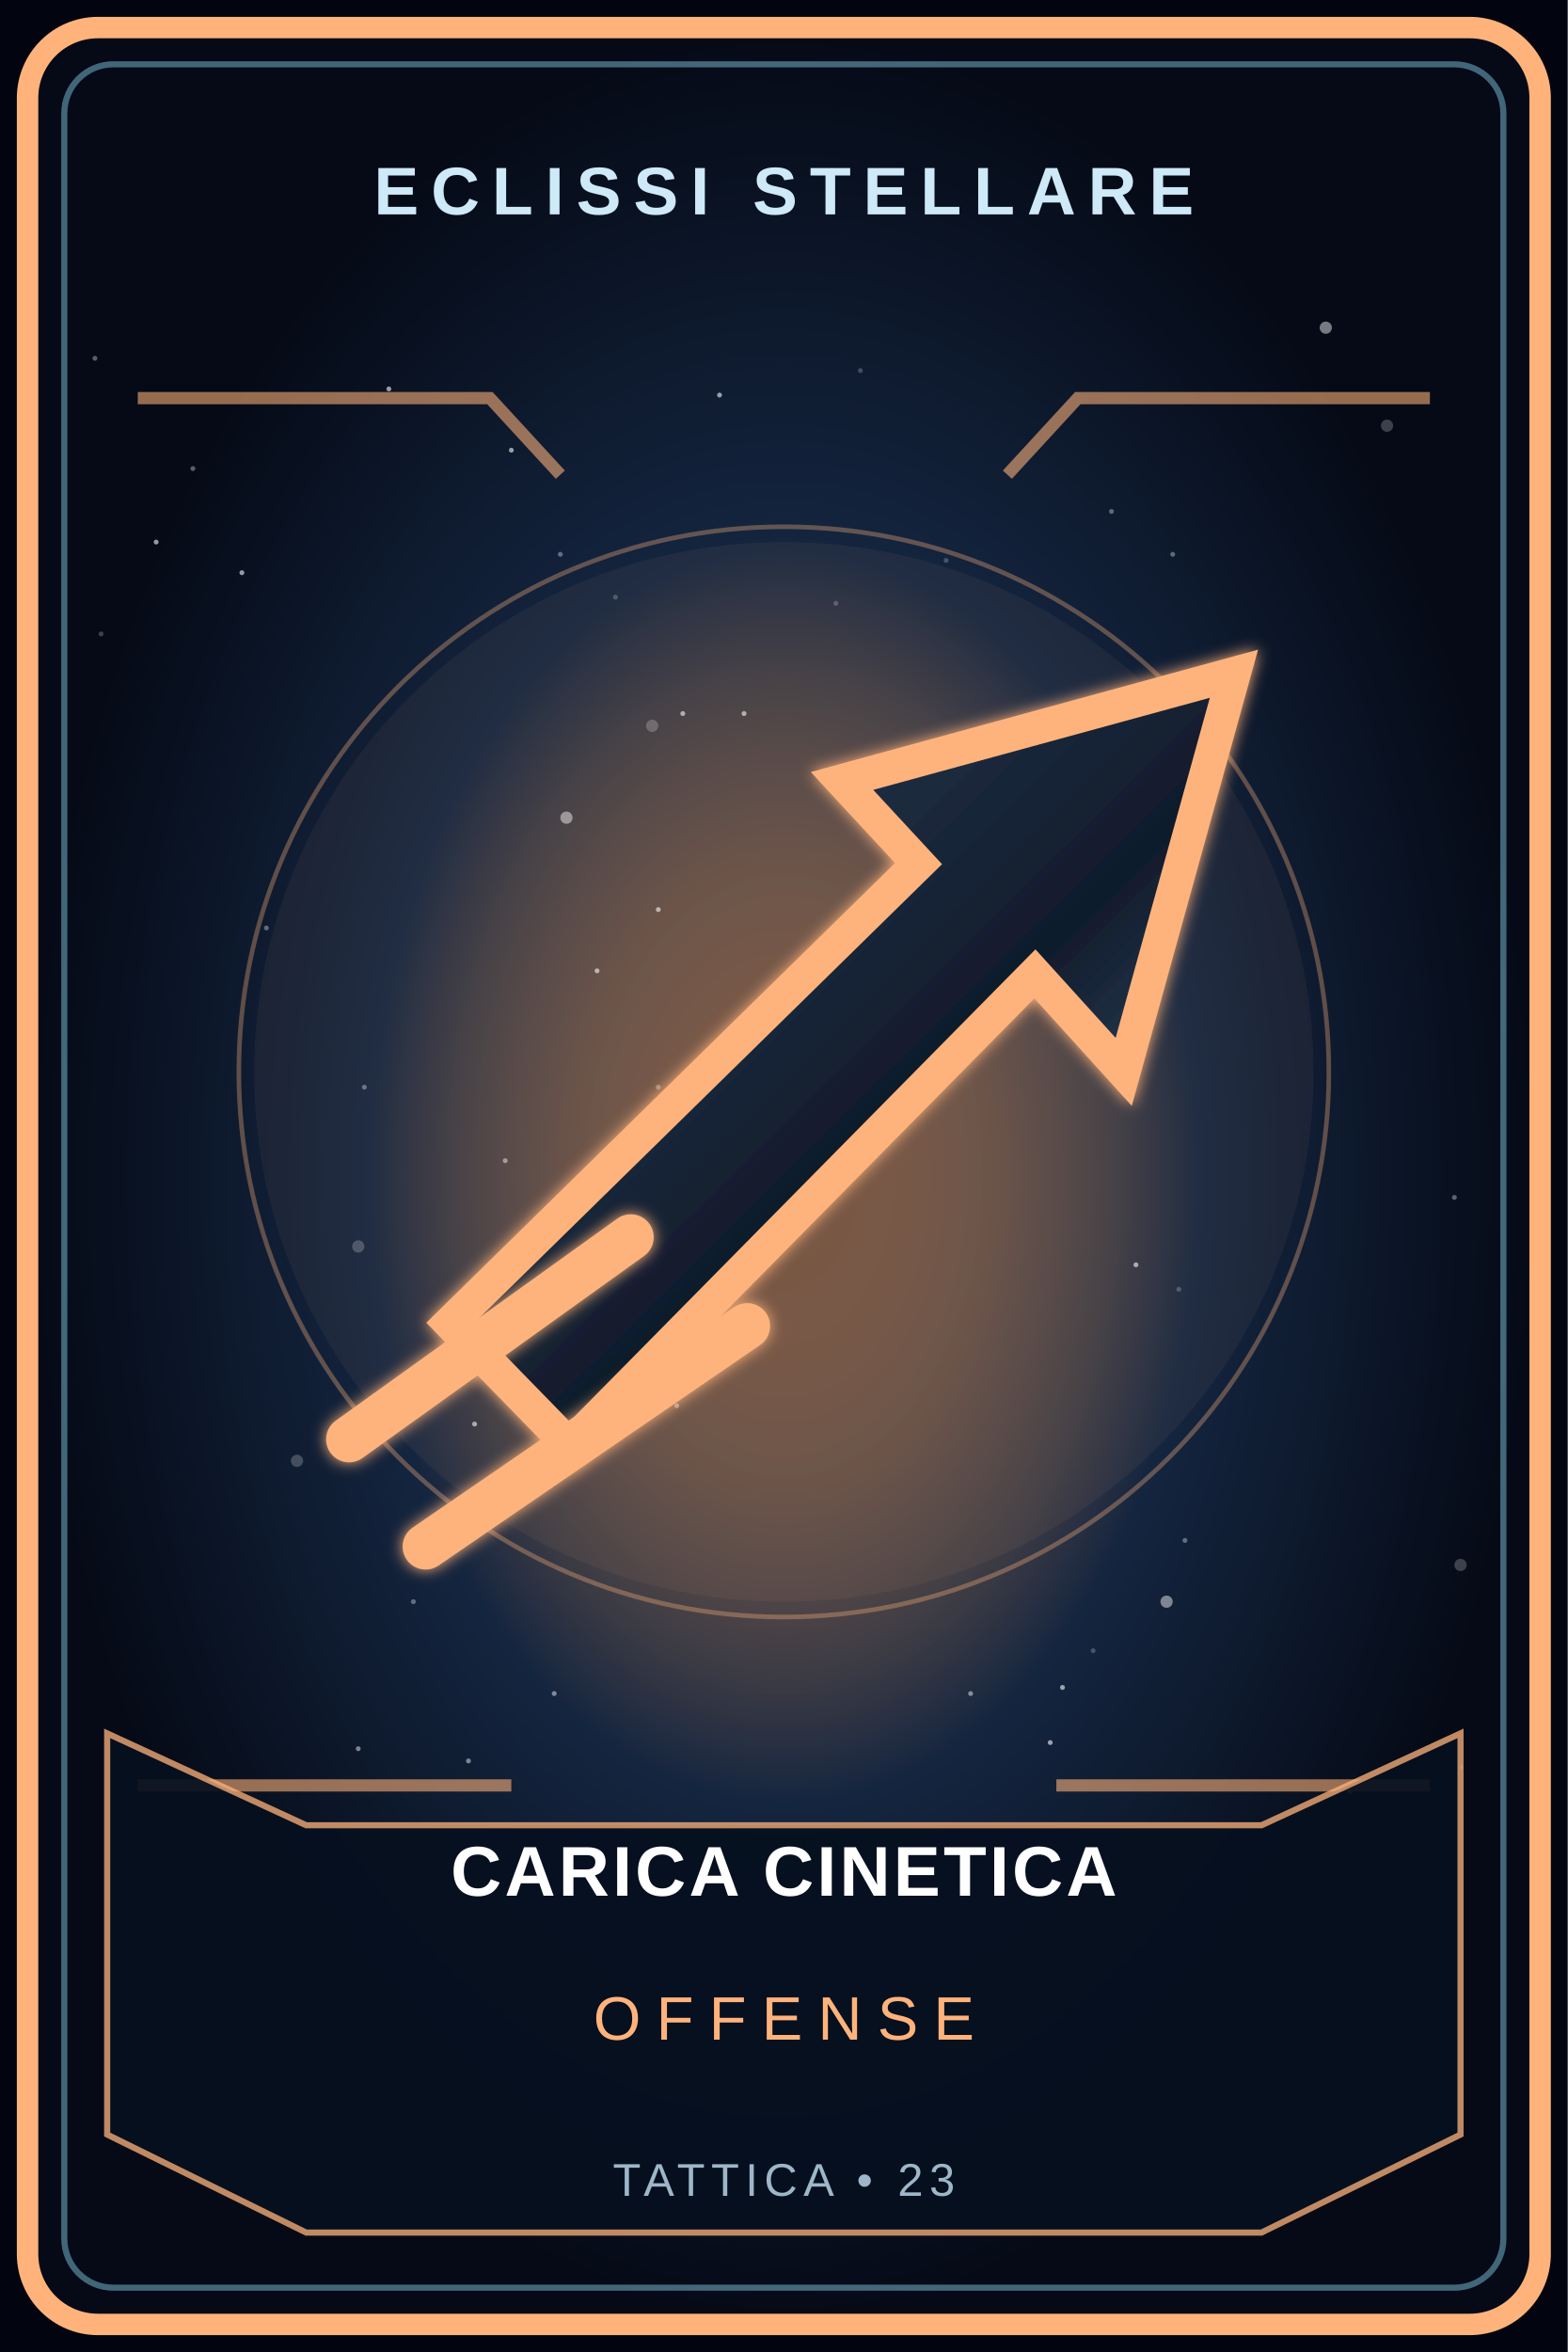
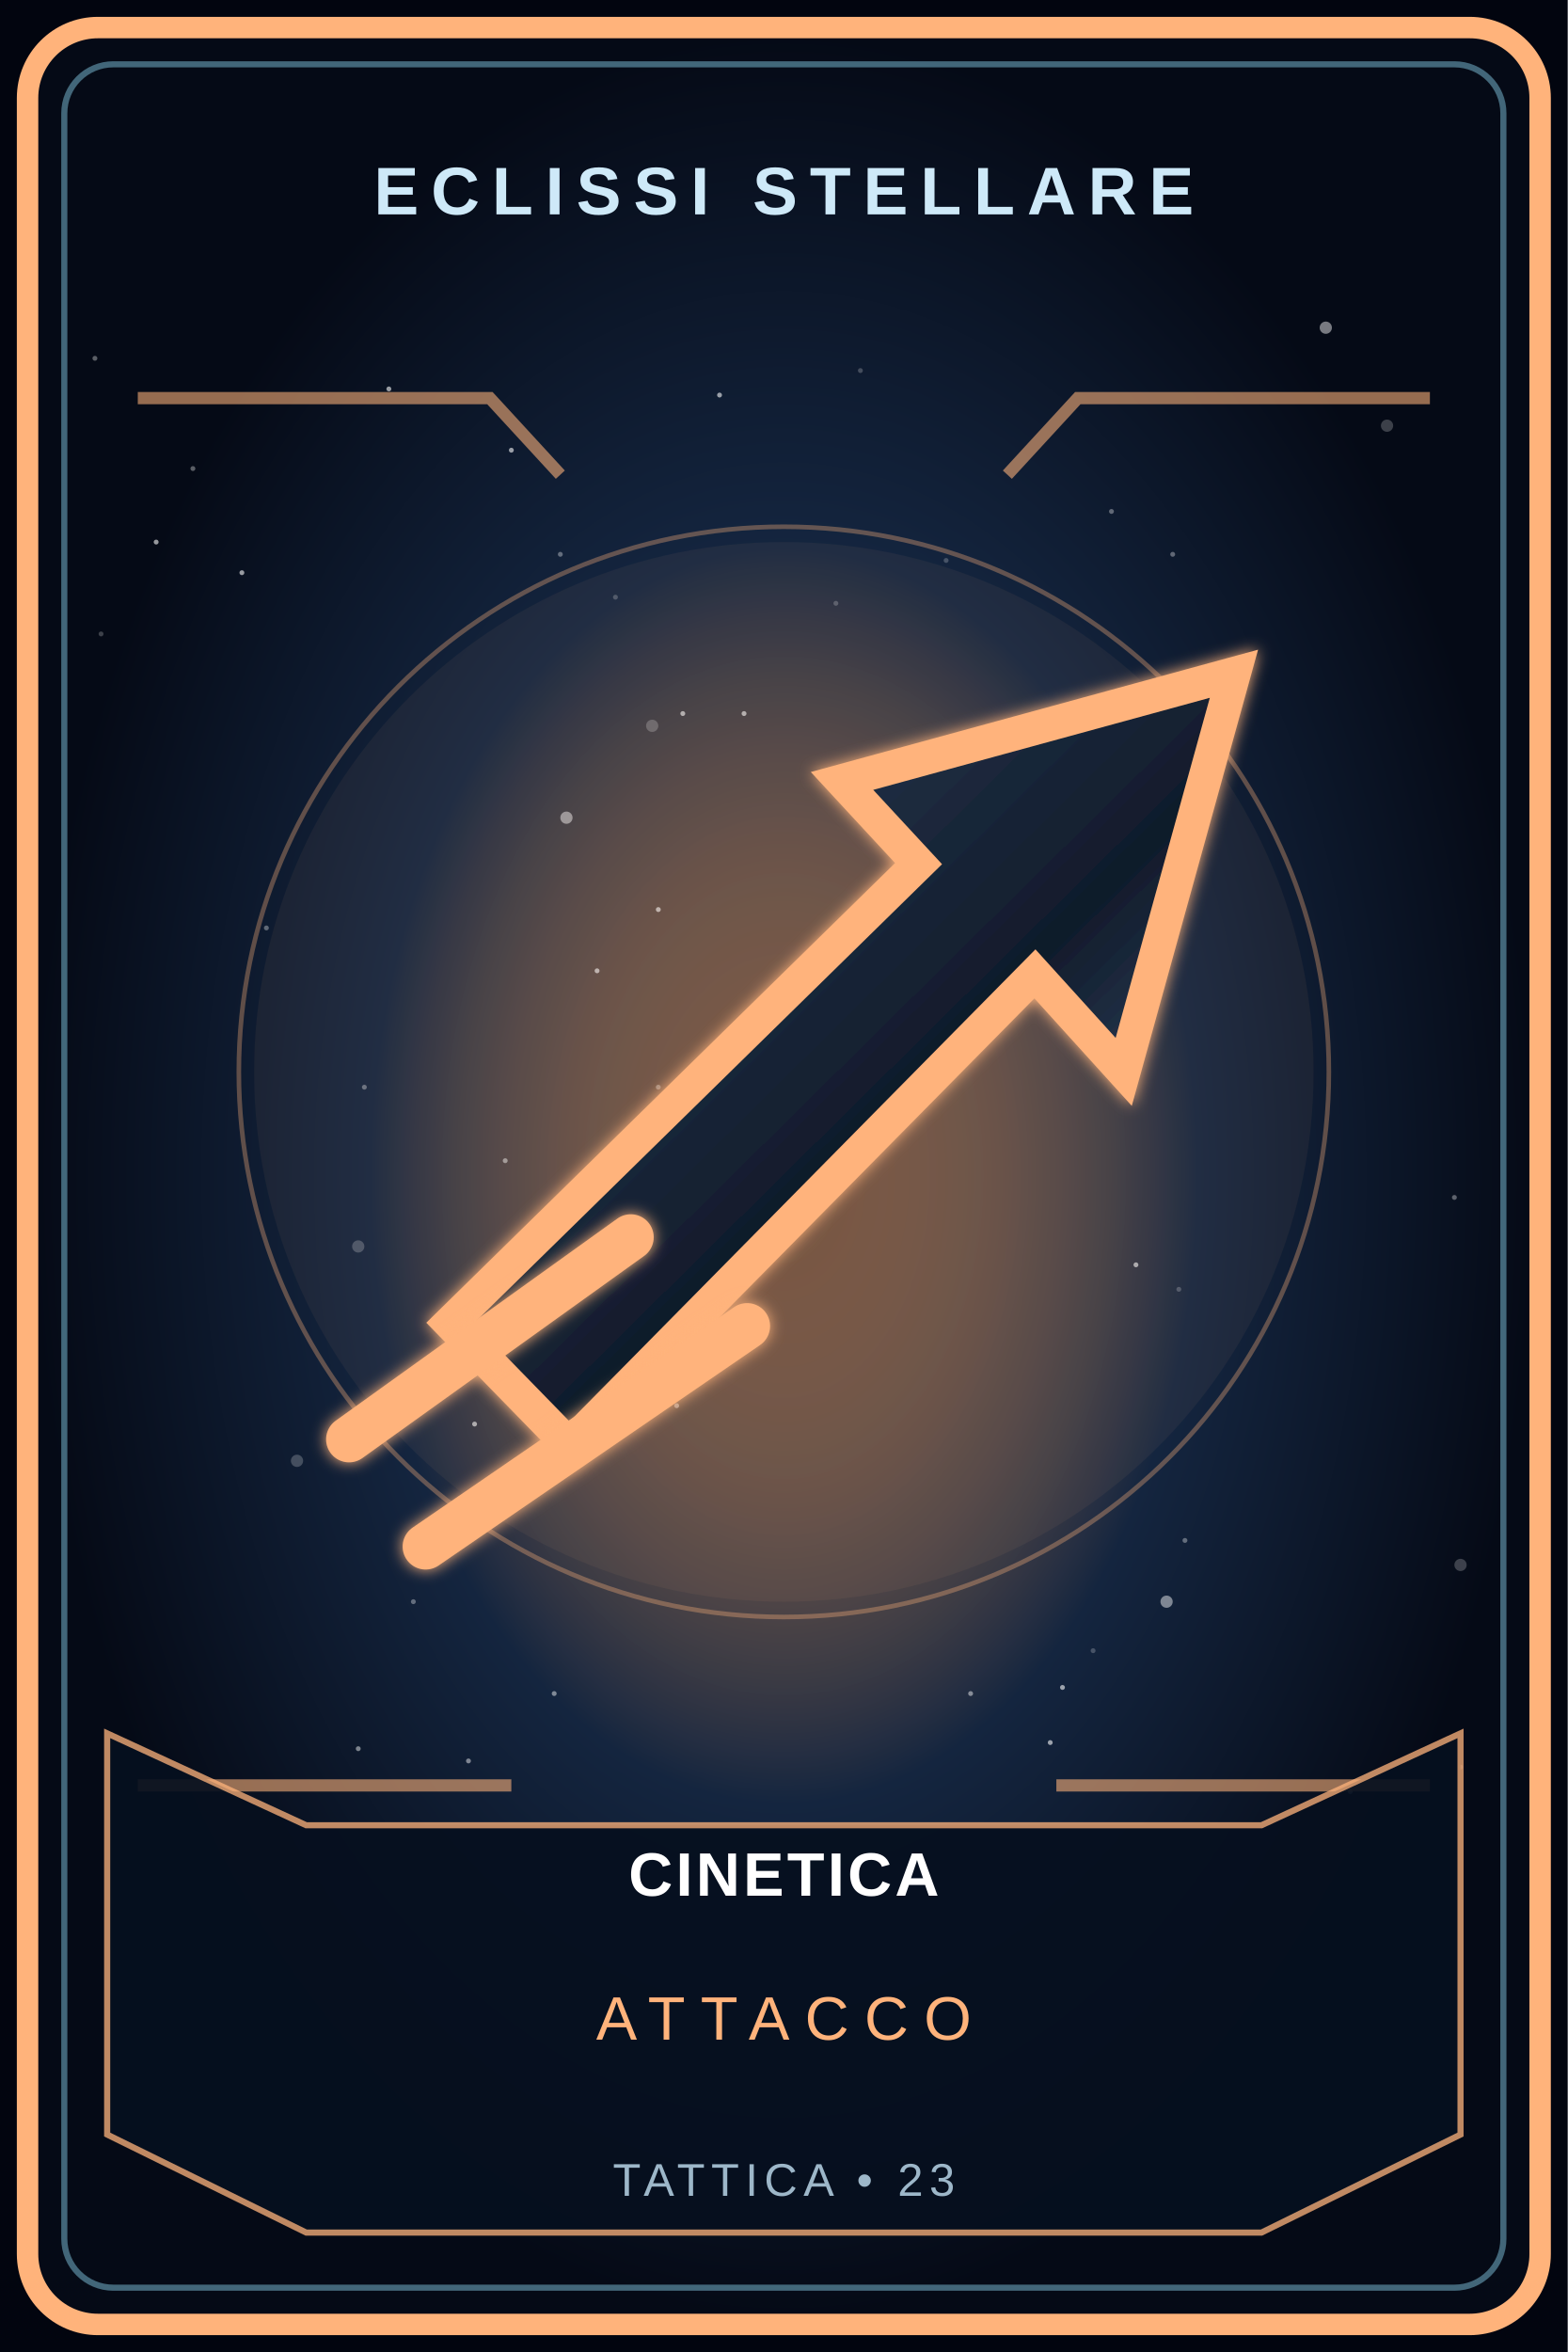
<svg xmlns="http://www.w3.org/2000/svg" width="512" height="768" viewBox="0 0 512 768" role="img" aria-label="CARICA CINETICA">
  <defs>
    <radialGradient id="bg">
      <stop offset="0" stop-color="#ffb37b" stop-opacity=".42" />
      <stop offset=".55" stop-color="#14253f" />
      <stop offset="1" stop-color="#050a16" />
    </radialGradient>
    <linearGradient id="metal" x1="0" x2="1" y1="0" y2="1">
      <stop stop-color="#a3b4c4" />
      <stop offset=".24" stop-color="#25354b" />
      <stop offset=".56" stop-color="#101b2b" />
      <stop offset=".85" stop-color="#405674" />
      <stop offset="1" stop-color="#a4b9ce" />
    </linearGradient>
    <radialGradient id="core">
      <stop stop-color="#ffffff" />
      <stop offset=".27" stop-color="#ffb37b" />
      <stop offset=".7" stop-color="#213850" />
      <stop offset="1" stop-color="#060c1a" />
    </radialGradient>
    <filter id="glow" x="-80%" y="-80%" width="260%" height="260%">
      <feGaussianBlur stdDeviation="2.5" result="g" />
      <feMerge>
        <feMergeNode in="g" />
        <feMergeNode in="SourceGraphic" />
      </feMerge>
    </filter>
  </defs>
  <rect width="512" height="768" fill="#02050f" />
  <rect x="9" y="9" width="494" height="750" rx="23" fill="url(#bg)" stroke="#ffb37b" stroke-width="7" />
  <rect x="21" y="21" width="470" height="726" rx="16" fill="none" stroke="#8cd7f2" stroke-opacity=".45" stroke-width="2" />
  <circle cx="453" cy="139" r="2" fill="#fff" opacity="0.22" />
  <circle cx="475" cy="391" r="0.8" fill="#fff" opacity="0.34" />
  <circle cx="317" cy="553" r="0.8" fill="#fff" opacity="0.46" />
  <circle cx="343" cy="569" r="0.8" fill="#fff" opacity="0.58" />
  <circle cx="33" cy="207" r="0.8" fill="#fff" opacity="0.22" />
  <circle cx="135" cy="523" r="0.8" fill="#fff" opacity="0.34" />
  <circle cx="433" cy="107" r="2" fill="#fff" opacity="0.46" />
  <circle cx="51" cy="177" r="0.8" fill="#fff" opacity="0.58" />
  <circle cx="477" cy="577" r="0.8" fill="#fff" opacity="0.22" />
  <circle cx="119" cy="355" r="0.8" fill="#fff" opacity="0.34" />
  <circle cx="117" cy="571" r="0.8" fill="#fff" opacity="0.46" />
  <circle cx="167" cy="147" r="0.8" fill="#fff" opacity="0.58" />
  <circle cx="117" cy="407" r="2" fill="#fff" opacity="0.22" />
  <circle cx="323" cy="303" r="0.8" fill="#fff" opacity="0.34" />
  <circle cx="441" cy="585" r="0.8" fill="#fff" opacity="0.46" />
  <circle cx="215" cy="297" r="0.8" fill="#fff" opacity="0.58" />
  <circle cx="309" cy="183" r="0.8" fill="#fff" opacity="0.22" />
  <circle cx="363" cy="167" r="0.8" fill="#fff" opacity="0.34" />
  <circle cx="269" cy="381" r="2" fill="#fff" opacity="0.46" />
  <circle cx="235" cy="129" r="0.8" fill="#fff" opacity="0.58" />
  <circle cx="281" cy="121" r="0.8" fill="#fff" opacity="0.22" />
  <circle cx="287" cy="321" r="0.8" fill="#fff" opacity="0.34" />
  <circle cx="181" cy="553" r="0.8" fill="#fff" opacity="0.46" />
  <circle cx="155" cy="465" r="0.8" fill="#fff" opacity="0.58" />
  <circle cx="213" cy="237" r="2" fill="#fff" opacity="0.22" />
  <circle cx="383" cy="181" r="0.8" fill="#fff" opacity="0.34" />
  <circle cx="377" cy="321" r="0.8" fill="#fff" opacity="0.46" />
  <circle cx="243" cy="233" r="0.8" fill="#fff" opacity="0.58" />
  <circle cx="273" cy="197" r="0.8" fill="#fff" opacity="0.22" />
  <circle cx="31" cy="117" r="0.8" fill="#fff" opacity="0.34" />
  <circle cx="185" cy="267" r="2" fill="#fff" opacity="0.46" />
  <circle cx="127" cy="127" r="0.8" fill="#fff" opacity="0.58" />
  <circle cx="201" cy="195" r="0.8" fill="#fff" opacity="0.22" />
  <circle cx="63" cy="153" r="0.8" fill="#fff" opacity="0.34" />
  <circle cx="221" cy="459" r="0.8" fill="#fff" opacity="0.46" />
  <circle cx="223" cy="233" r="0.8" fill="#fff" opacity="0.58" />
  <circle cx="97" cy="477" r="2" fill="#fff" opacity="0.22" />
  <circle cx="215" cy="355" r="0.8" fill="#fff" opacity="0.34" />
  <circle cx="165" cy="379" r="0.8" fill="#fff" opacity="0.46" />
  <circle cx="79" cy="187" r="0.8" fill="#fff" opacity="0.58" />
  <circle cx="189" cy="441" r="0.8" fill="#fff" opacity="0.22" />
  <circle cx="87" cy="303" r="0.8" fill="#fff" opacity="0.34" />
  <circle cx="381" cy="523" r="2" fill="#fff" opacity="0.46" />
  <circle cx="371" cy="413" r="0.8" fill="#fff" opacity="0.58" />
  <circle cx="357" cy="539" r="0.8" fill="#fff" opacity="0.22" />
  <circle cx="399" cy="219" r="0.8" fill="#fff" opacity="0.34" />
  <circle cx="209" cy="415" r="0.8" fill="#fff" opacity="0.46" />
  <circle cx="195" cy="317" r="0.8" fill="#fff" opacity="0.58" />
  <circle cx="477" cy="511" r="2" fill="#fff" opacity="0.22" />
  <circle cx="183" cy="181" r="0.8" fill="#fff" opacity="0.34" />
  <circle cx="153" cy="575" r="0.8" fill="#fff" opacity="0.46" />
  <circle cx="347" cy="551" r="0.8" fill="#fff" opacity="0.58" />
  <circle cx="385" cy="421" r="0.8" fill="#fff" opacity="0.22" />
  <circle cx="387" cy="503" r="0.8" fill="#fff" opacity="0.34" />
  <circle cx="256" cy="350" r="173" fill="#ffb37b" opacity=".055" />
  <circle cx="256" cy="350" r="178" stroke="#ffb37b" stroke-width="1.5" opacity=".34" fill="none" />
  <path d="M45 130L160 130L183 155M467 130L352 130L329 155M45 583L167 583M467 583L345 583" fill="none" stroke="#ffb37b" stroke-width="4" opacity=".58" />
  <g>
    <path d="M147 432L300 282L275 255L403 220L367 350L338 318L186 472Z" fill="url(#metal)" stroke="#ffb37b" stroke-width="11" filter="url(#glow)" />
    <path d="M114 470L206 404M139 505L244 433" fill="none" stroke="#ffb37b" stroke-width="15" stroke-linecap="round" stroke-linejoin="round" filter="url(#glow)" />
  </g>
  <path d="M35 566L100 596H412L477 566L477 697L412 729H100L35 697Z" fill="#06101fec" stroke="#ffb37b" stroke-opacity=".75" stroke-width="2" />
  <text x="256" y="70" text-anchor="middle" font-family="Arial,sans-serif" font-weight="bold" font-size="22" fill="#cee9f8" letter-spacing="4">ECLISSI STELLARE</text>
-   <text x="256" y="619" text-anchor="middle" font-family="Arial,sans-serif" font-weight="bold" font-size="23" fill="#ffffff" letter-spacing="1">CARICA CINETICA</text>
-   <text x="256" y="666" text-anchor="middle" font-family="Arial,sans-serif" font-size="20" fill="#ffb37b" letter-spacing="5">OFFENSE</text>
+   <text x="256" y="619" text-anchor="middle" font-family="Arial,sans-serif" font-weight="bold" font-size="20" fill="#ffffff" letter-spacing="1">CINETICA</text>
+   <text x="256" y="666" text-anchor="middle" font-family="Arial,sans-serif" font-size="20" fill="#ffb37b" letter-spacing="5">ATTACCO</text>
  <text x="256" y="717" text-anchor="middle" font-family="Arial,sans-serif" font-size="15" fill="#9db7c9" letter-spacing="2">TATTICA  •  23</text>
</svg>
